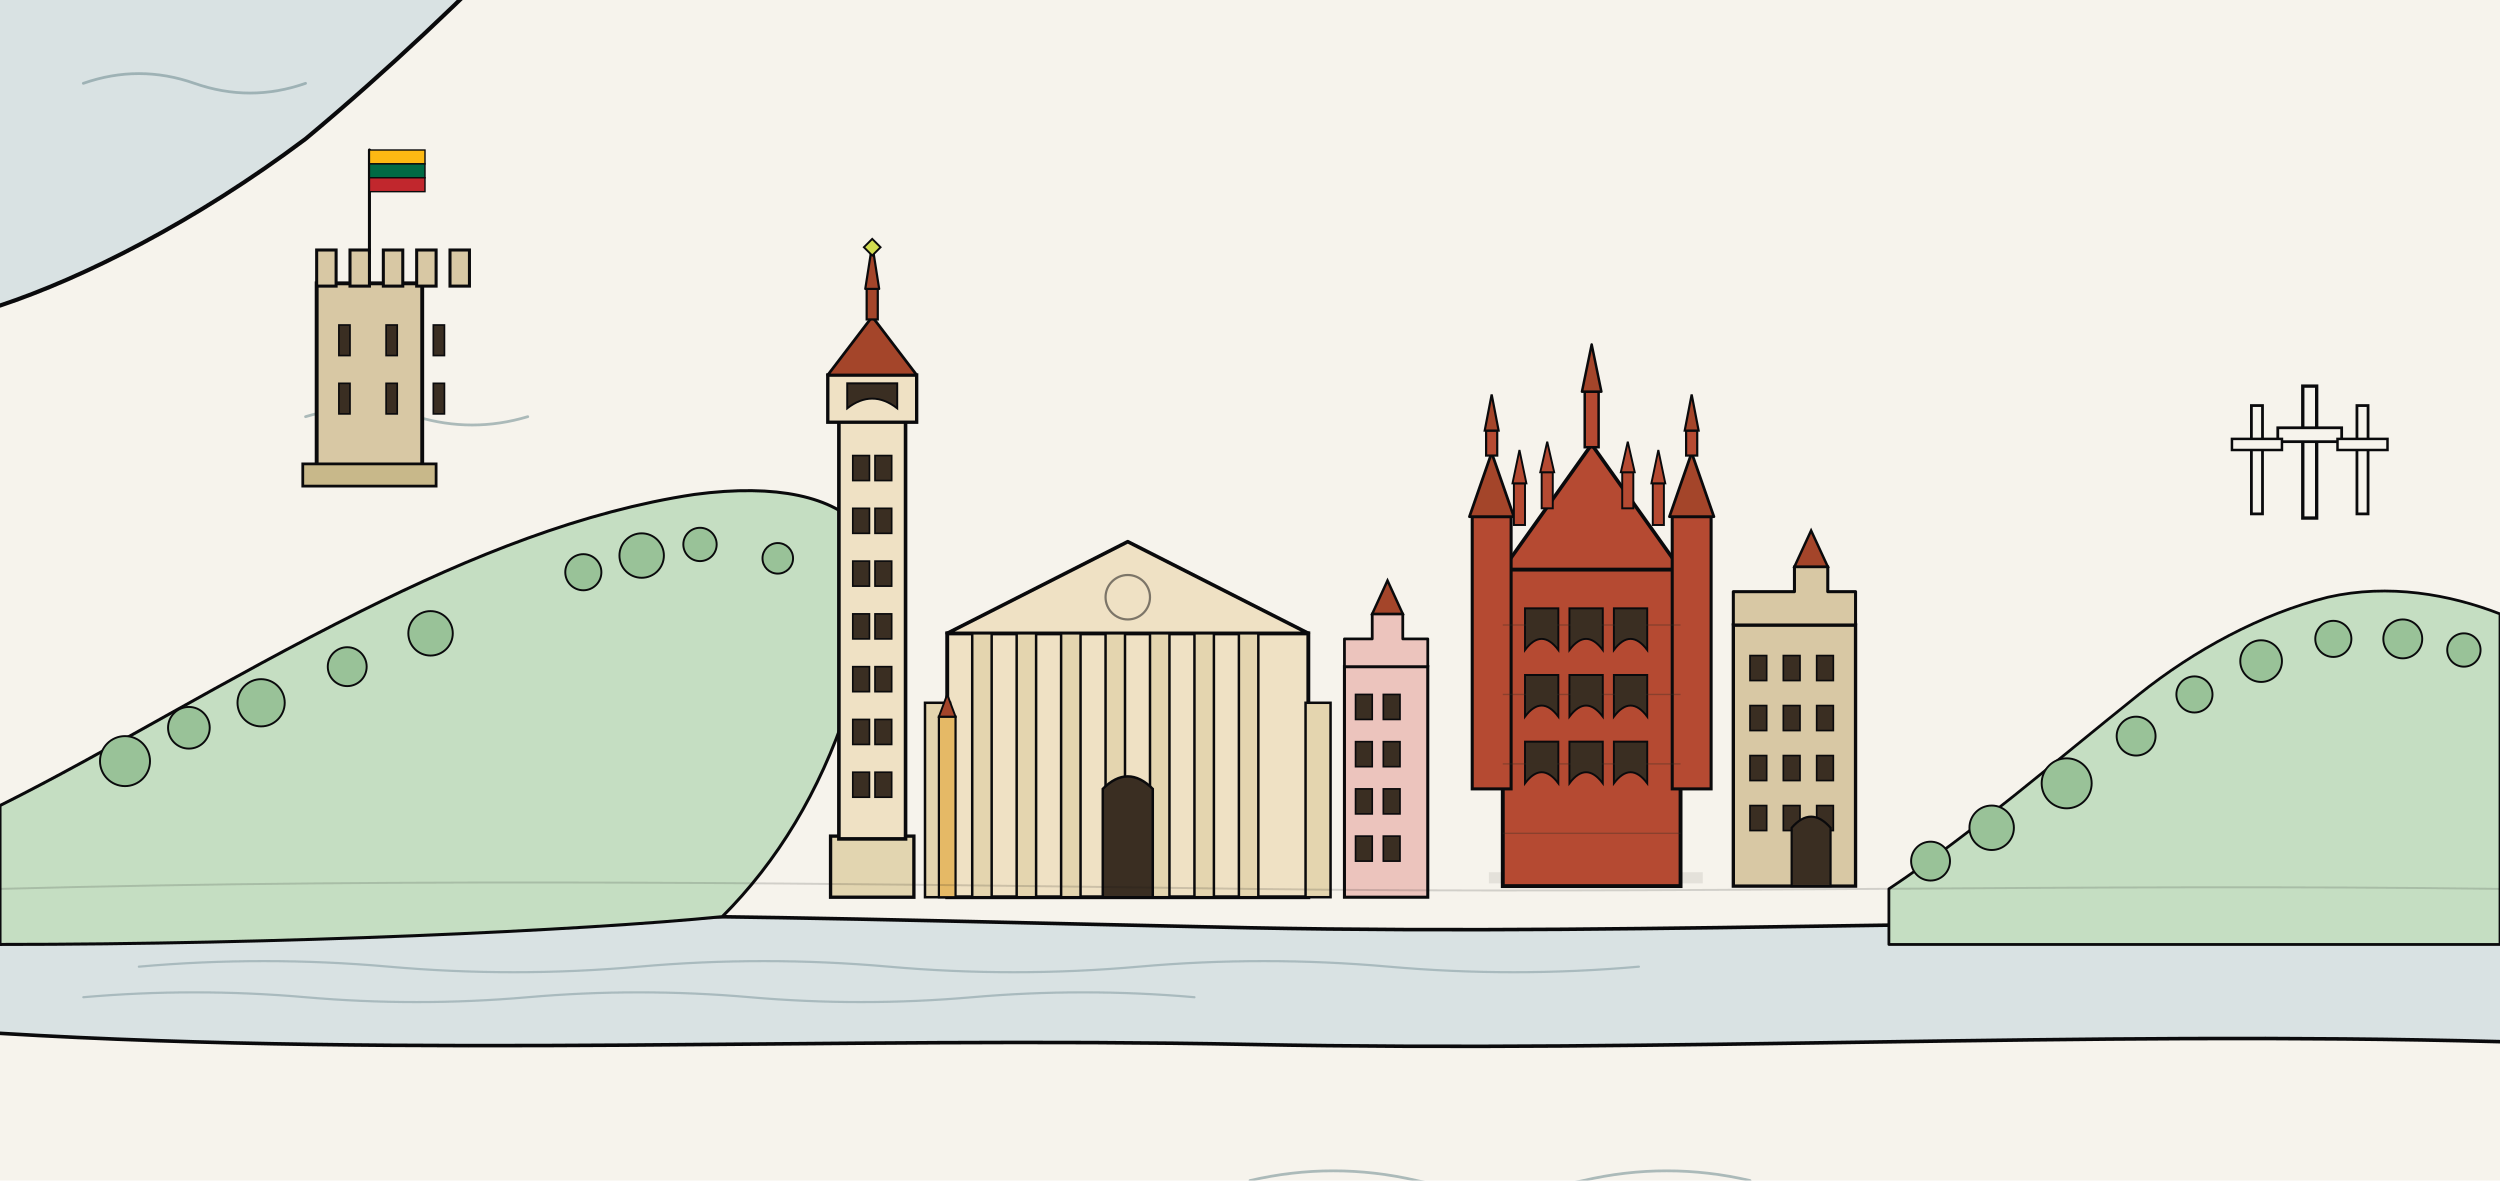
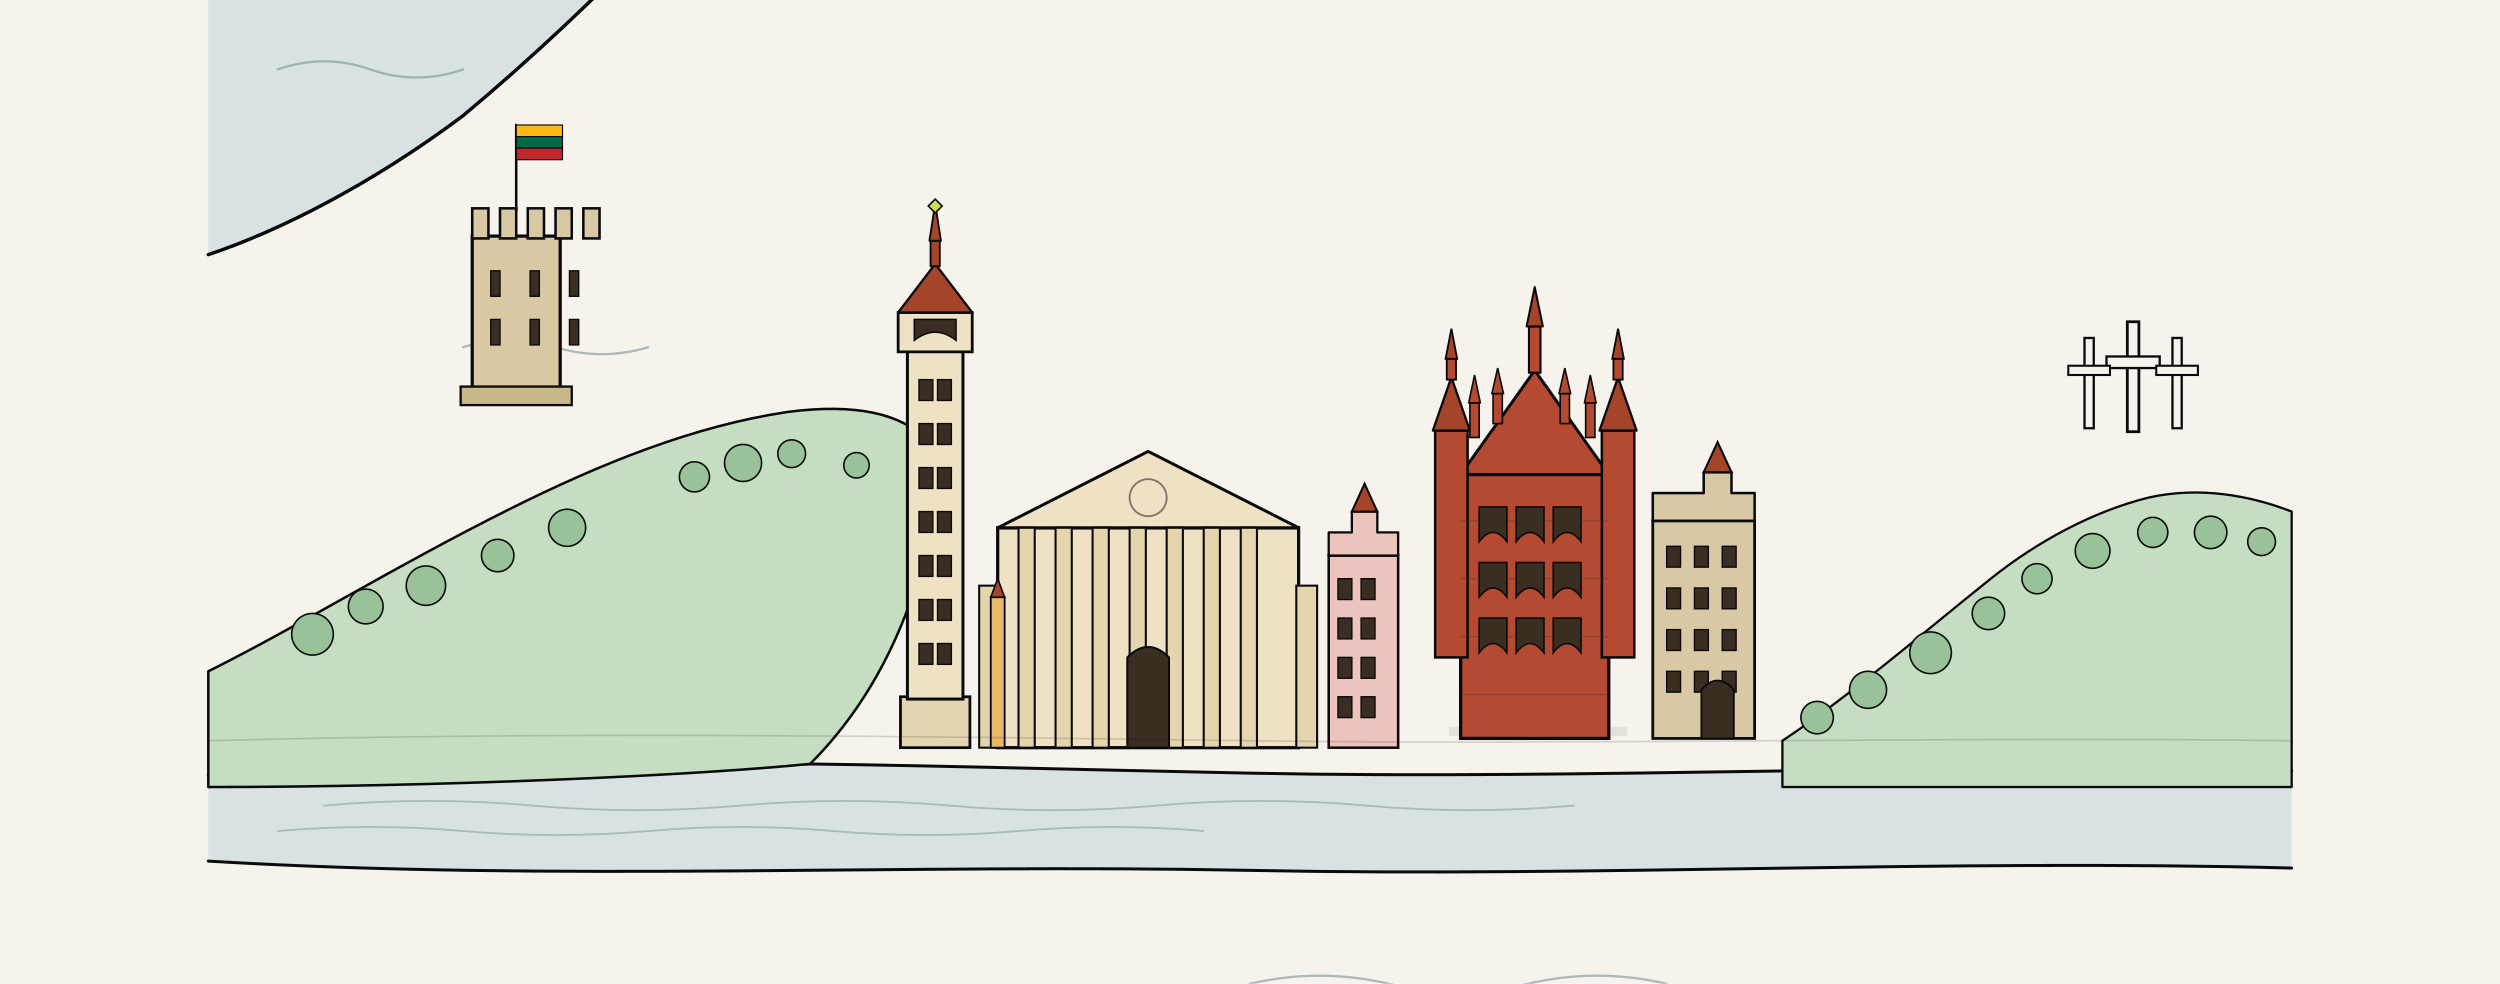
- <svg xmlns="http://www.w3.org/2000/svg" viewBox="0 200 1800 850" preserveAspectRatio="xMidYMid slice">
-   <rect width="1800" height="1200" fill="#f6f3ec" />
+ <svg xmlns="http://www.w3.org/2000/svg" viewBox="-180 200 2160 850" preserveAspectRatio="xMidYMid slice">
+   <rect x="-180" width="2160" height="1200" fill="#f6f3ec" />
  <path d="M 0 0 L 520 0 C 440 90 340 200 220 300 C 140 360 60 400 0 420 Z" fill="#d9e2e3" />
  <path d="M 1800 0 L 1800 160 C 1720 130 1660 90 1600 50 L 1600 0 Z" fill="#d9e2e3" />
  <g fill="none" stroke="#6e8a90" stroke-width="2" stroke-linecap="round" opacity="0.55">
    <path d="M 80 150 q 40 -14 80 0 t 80 0" />
    <path d="M 60 260 q 40 -14 80 0 t 80 0" />
    <path d="M 320 100 q 30 -10 60 0 t 60 0" />
    <path d="M 1520 60 q 30 -10 60 0 t 60 0" />
    <path d="M 1640 110 q 30 -10 60 0 t 60 0" />
    <path d="M 220 500 q 40 -12 80 0 t 80 0" />
    <path d="M 900 1050 q 60 -14 120 0 t 120 0 t 120 0" />
    <path d="M 400 1110 q 50 -12 100 0 t 100 0" />
    <path d="M 1400 1060 q 50 -14 100 0 t 100 0" />
  </g>
  <path d="M 0 420 C 60 400 140 360 220 300 C 340 200 440 90 520 0" fill="none" stroke="#0a0a0c" stroke-width="3" stroke-linecap="round" stroke-linejoin="round" />
  <path d="M 0 870 C 300 850 600 862 900 868 C 1200 874 1500 858 1800 866 L 1800 950 C 1500 942 1200 958 900 952 C 600 946 300 962 0 944 Z" fill="#d9e2e3" />
  <g fill="none" stroke="#6e8a90" stroke-width="1.6" stroke-linecap="round" opacity="0.45">
    <path d="M 100 896 q 90 -8 180 0 t 180 0 t 180 0 t 180 0 t 180 0 t 180 0" />
    <path d="M 60 918 q 80 -7 160 0 t 160 0 t 160 0 t 160 0 t 160 0" />
  </g>
  <path d="M 0 870 C 300 850 600 862 900 868 C 1200 874 1500 858 1800 866" fill="none" stroke="#0a0a0c" stroke-width="2.6" stroke-linecap="round" stroke-linejoin="round" />
  <path d="M 0 944 C 300 962 600 946 900 952 C 1200 958 1500 942 1800 950" fill="none" stroke="#0a0a0c" stroke-width="2.6" stroke-linecap="round" stroke-linejoin="round" />
  <path d="M 0 780 C 80 740 160 690 260 640 C 340 600 420 568 500 556 C 560 548 600 558 620 580 C 640 604 630 650 610 710 C 590 770 560 820 520 860 C 420 870 200 880 0 880 Z" fill="#c5dec2" stroke="#0a0a0c" stroke-width="2.2" stroke-linejoin="round" />
  <g fill="#99c298" stroke="#0a0a0c" stroke-width="1.4">
    <circle cx="90" cy="748" r="18" />
    <circle cx="136" cy="724" r="15" />
    <circle cx="188" cy="706" r="17" />
    <circle cx="250" cy="680" r="14" />
    <circle cx="310" cy="656" r="16" />
    <circle cx="420" cy="612" r="13" />
    <circle cx="462" cy="600" r="16" />
    <circle cx="504" cy="592" r="12" />
    <circle cx="560" cy="602" r="11" />
  </g>
  <path d="M 1360 840 C 1420 800 1480 748 1540 700 C 1580 668 1628 642 1676 630 C 1720 620 1764 628 1800 642 L 1800 880 C 1600 880 1400 880 1360 880 Z" fill="#c5dec2" stroke="#0a0a0c" stroke-width="2" stroke-linejoin="round" />
  <g fill="#99c298" stroke="#0a0a0c" stroke-width="1.4">
    <circle cx="1390" cy="820" r="14" />
    <circle cx="1434" cy="796" r="16" />
    <circle cx="1488" cy="764" r="18" />
    <circle cx="1538" cy="730" r="14" />
    <circle cx="1580" cy="700" r="13" />
    <circle cx="1628" cy="676" r="15" />
    <circle cx="1680" cy="660" r="13" />
    <circle cx="1730" cy="660" r="14" />
    <circle cx="1774" cy="668" r="12" />
  </g>
  <rect x="1658" y="478" width="10" height="95" fill="#f6f3ec" stroke="#0a0a0c" stroke-width="2.4" />
  <rect x="1640" y="508" width="46" height="10" fill="#f6f3ec" stroke="#0a0a0c" stroke-width="2" />
  <rect x="1621" y="492" width="8" height="78" fill="#f6f3ec" stroke="#0a0a0c" stroke-width="2" />
  <rect x="1607" y="516" width="36" height="8" fill="#f6f3ec" stroke="#0a0a0c" stroke-width="1.8" />
  <rect x="1697" y="492" width="8" height="78" fill="#f6f3ec" stroke="#0a0a0c" stroke-width="2" />
  <rect x="1683" y="516" width="36" height="8" fill="#f6f3ec" stroke="#0a0a0c" stroke-width="1.8" />
  <rect x="226" y="534" width="80" height="6" fill="#0a0a0c" opacity="0.08" />
  <rect x="228" y="404" width="76" height="132" fill="#d8c8a4" stroke="#0a0a0c" stroke-width="2.8" />
  <g fill="#d8c8a4" stroke="#0a0a0c" stroke-width="2.2">
    <rect x="228" y="380" width="14" height="26" />
    <rect x="252" y="380" width="14" height="26" />
    <rect x="276" y="380" width="14" height="26" />
    <rect x="300" y="380" width="14" height="26" />
    <rect x="324" y="380" width="14" height="26" />
  </g>
  <g fill="#3a2e22" stroke="#0a0a0c" stroke-width="1.2">
    <rect x="244" y="434" width="8" height="22" />
    <rect x="278" y="434" width="8" height="22" />
    <rect x="312" y="434" width="8" height="22" />
    <rect x="244" y="476" width="8" height="22" />
    <rect x="278" y="476" width="8" height="22" />
    <rect x="312" y="476" width="8" height="22" />
  </g>
  <rect x="218" y="534" width="96" height="16" fill="#c8b88a" stroke="#0a0a0c" stroke-width="2" />
  <line x1="266" y1="308" x2="266" y2="382" stroke="#0a0a0c" stroke-width="2.2" stroke-linecap="round" />
  <rect x="266" y="308" width="40" height="10" fill="#fdb913" stroke="#0a0a0c" stroke-width="1" />
  <rect x="266" y="318" width="40" height="10" fill="#006a44" stroke="#0a0a0c" stroke-width="1" />
  <rect x="266" y="328" width="40" height="10" fill="#c1272d" stroke="#0a0a0c" stroke-width="1" />
  <rect x="598" y="802" width="60" height="44" fill="#e2d5b0" stroke="#0a0a0c" stroke-width="2.4" />
  <rect x="604" y="500" width="48" height="304" fill="#efe1c4" stroke="#0a0a0c" stroke-width="2.6" />
  <rect x="596" y="470" width="64" height="34" fill="#efe1c4" stroke="#0a0a0c" stroke-width="2.4" />
  <path d="M 610 476 L 610 494 Q 628 480 646 494 L 646 476 Z" fill="#3a2e22" stroke="#0a0a0c" stroke-width="1.4" />
  <polygon points="596,470 660,470 628,428" fill="#a4452a" stroke="#0a0a0c" stroke-width="2" stroke-linejoin="round" />
  <rect x="624" y="408" width="8" height="22" fill="#a4452a" stroke="#0a0a0c" stroke-width="1.6" />
  <polygon points="623,408 633,408 628,376" fill="#a4452a" stroke="#0a0a0c" stroke-width="1.6" stroke-linejoin="round" />
  <polygon points="628,372 634,378 628,384 622,378" fill="#d2dc50" stroke="#0a0a0c" stroke-width="1.4" />
  <g fill="#3a2e22" stroke="#0a0a0c" stroke-width="1.2">
    <rect x="614" y="528" width="12" height="18" />
    <rect x="630" y="528" width="12" height="18" />
    <rect x="614" y="566" width="12" height="18" />
    <rect x="630" y="566" width="12" height="18" />
    <rect x="614" y="604" width="12" height="18" />
    <rect x="630" y="604" width="12" height="18" />
    <rect x="614" y="642" width="12" height="18" />
    <rect x="630" y="642" width="12" height="18" />
    <rect x="614" y="680" width="12" height="18" />
    <rect x="630" y="680" width="12" height="18" />
    <rect x="614" y="718" width="12" height="18" />
    <rect x="630" y="718" width="12" height="18" />
    <rect x="614" y="756" width="12" height="18" />
    <rect x="630" y="756" width="12" height="18" />
  </g>
  <rect x="680" y="838" width="264" height="8" fill="#0a0a0c" opacity="0.08" />
  <rect x="682" y="656" width="260" height="190" fill="#efe1c4" stroke="#0a0a0c" stroke-width="2.8" />
  <polygon points="682,656 942,656 812,590" fill="#efe1c4" stroke="#0a0a0c" stroke-width="2.6" stroke-linejoin="round" />
  <g fill="#e4d5af" stroke="#0a0a0c" stroke-width="1.8">
    <rect x="700" y="656" width="14" height="190" />
    <rect x="732" y="656" width="14" height="190" />
    <rect x="764" y="656" width="14" height="190" />
    <rect x="796" y="656" width="14" height="190" />
    <rect x="828" y="656" width="14" height="190" />
    <rect x="860" y="656" width="14" height="190" />
    <rect x="892" y="656" width="14" height="190" />
  </g>
  <path d="M 794 846 L 794 768 Q 812 750 830 768 L 830 846 Z" fill="#3a2e22" stroke="#0a0a0c" stroke-width="1.8" />
  <rect x="666" y="706" width="18" height="140" fill="#e4d5af" stroke="#0a0a0c" stroke-width="1.8" />
  <rect x="940" y="706" width="18" height="140" fill="#e4d5af" stroke="#0a0a0c" stroke-width="1.8" />
  <circle cx="812" cy="630" r="16" fill="none" stroke="#0a0a0c" stroke-width="1.6" opacity="0.5" />
  <rect x="1072" y="828" width="154" height="8" fill="#0a0a0c" opacity="0.08" />
  <rect x="1082" y="610" width="128" height="228" fill="#b54a32" stroke="#0a0a0c" stroke-width="2.8" />
  <polygon points="1082,610 1210,610 1146,520" fill="#b54a32" stroke="#0a0a0c" stroke-width="2.6" stroke-linejoin="round" />
  <rect x="1141" y="482" width="10" height="40" fill="#b54a32" stroke="#0a0a0c" stroke-width="1.8" />
  <polygon points="1139,482 1153,482 1146,448" fill="#a4452a" stroke="#0a0a0c" stroke-width="1.8" stroke-linejoin="round" />
  <rect x="1060" y="572" width="28" height="196" fill="#b54a32" stroke="#0a0a0c" stroke-width="2.2" />
  <polygon points="1058,572 1090,572 1074,526" fill="#a4452a" stroke="#0a0a0c" stroke-width="2" stroke-linejoin="round" />
  <rect x="1070" y="510" width="8" height="18" fill="#b54a32" stroke="#0a0a0c" stroke-width="1.6" />
  <polygon points="1069,510 1079,510 1074,484" fill="#a4452a" stroke="#0a0a0c" stroke-width="1.6" />
  <rect x="1204" y="572" width="28" height="196" fill="#b54a32" stroke="#0a0a0c" stroke-width="2.2" />
  <polygon points="1202,572 1234,572 1218,526" fill="#a4452a" stroke="#0a0a0c" stroke-width="2" stroke-linejoin="round" />
  <rect x="1214" y="510" width="8" height="18" fill="#b54a32" stroke="#0a0a0c" stroke-width="1.6" />
  <polygon points="1213,510 1223,510 1218,484" fill="#a4452a" stroke="#0a0a0c" stroke-width="1.6" />
  <g fill="#b54a32" stroke="#0a0a0c" stroke-width="1.4">
    <rect x="1090" y="548" width="8" height="30" />
    <polygon points="1089,548 1099,548 1094,524" />
    <rect x="1110" y="540" width="8" height="26" />
    <polygon points="1109,540 1119,540 1114,518" />
    <rect x="1168" y="540" width="8" height="26" />
    <polygon points="1167,540 1177,540 1172,518" />
    <rect x="1190" y="548" width="8" height="30" />
    <polygon points="1189,548 1199,548 1194,524" />
  </g>
  <g fill="#3a2e22" stroke="#0a0a0c" stroke-width="1.4">
    <path d="M 1098 638 L 1098 668 Q 1110 652 1122 668 L 1122 638 Z" />
    <path d="M 1130 638 L 1130 668 Q 1142 652 1154 668 L 1154 638 Z" />
    <path d="M 1162 638 L 1162 668 Q 1174 652 1186 668 L 1186 638 Z" />
    <path d="M 1098 686 L 1098 716 Q 1110 700 1122 716 L 1122 686 Z" />
    <path d="M 1130 686 L 1130 716 Q 1142 700 1154 716 L 1154 686 Z" />
    <path d="M 1162 686 L 1162 716 Q 1174 700 1186 716 L 1186 686 Z" />
    <path d="M 1098 734 L 1098 764 Q 1110 748 1122 764 L 1122 734 Z" />
    <path d="M 1130 734 L 1130 764 Q 1142 748 1154 764 L 1154 734 Z" />
    <path d="M 1162 734 L 1162 764 Q 1174 748 1186 764 L 1186 734 Z" />
  </g>
  <g stroke="#3a2e22" stroke-width="1" opacity="0.35">
    <line x1="1082" y1="650" x2="1210" y2="650" />
    <line x1="1082" y1="700" x2="1210" y2="700" />
    <line x1="1082" y1="750" x2="1210" y2="750" />
    <line x1="1082" y1="800" x2="1210" y2="800" />
  </g>
  <rect x="676" y="716" width="12" height="130" fill="#e5b966" stroke="#0a0a0c" stroke-width="1.6" />
  <polygon points="676,716 688,716 682,700" fill="#a4452a" stroke="#0a0a0c" stroke-width="1.4" />
  <rect x="968" y="680" width="60" height="166" fill="#ecc4bd" stroke="#0a0a0c" stroke-width="2.2" />
  <polygon points="968,680 1028,680 1028,660 1010,660 1010,642 988,642 988,660 968,660" fill="#ecc4bd" stroke="#0a0a0c" stroke-width="2" stroke-linejoin="round" />
  <polygon points="988,642 1010,642 999,618" fill="#a4452a" stroke="#0a0a0c" stroke-width="1.8" />
  <g fill="#3a2e22" stroke="#0a0a0c" stroke-width="1.2">
    <rect x="976" y="700" width="12" height="18" />
    <rect x="996" y="700" width="12" height="18" />
    <rect x="976" y="734" width="12" height="18" />
    <rect x="996" y="734" width="12" height="18" />
    <rect x="976" y="768" width="12" height="18" />
    <rect x="996" y="768" width="12" height="18" />
    <rect x="976" y="802" width="12" height="18" />
    <rect x="996" y="802" width="12" height="18" />
  </g>
  <rect x="1248" y="650" width="88" height="188" fill="#d8c8a4" stroke="#0a0a0c" stroke-width="2.4" />
  <polygon points="1248,650 1336,650 1336,626 1316,626 1316,608 1292,608 1292,626 1248,626" fill="#d8c8a4" stroke="#0a0a0c" stroke-width="2.2" stroke-linejoin="round" />
  <polygon points="1292,608 1316,608 1304,582" fill="#a4452a" stroke="#0a0a0c" stroke-width="1.8" />
  <g fill="#3a2e22" stroke="#0a0a0c" stroke-width="1.2">
    <rect x="1260" y="672" width="12" height="18" />
    <rect x="1284" y="672" width="12" height="18" />
    <rect x="1308" y="672" width="12" height="18" />
    <rect x="1260" y="708" width="12" height="18" />
    <rect x="1284" y="708" width="12" height="18" />
    <rect x="1308" y="708" width="12" height="18" />
    <rect x="1260" y="744" width="12" height="18" />
    <rect x="1284" y="744" width="12" height="18" />
    <rect x="1308" y="744" width="12" height="18" />
    <rect x="1260" y="780" width="12" height="18" />
    <rect x="1284" y="780" width="12" height="18" />
    <rect x="1308" y="780" width="12" height="18" />
  </g>
  <path d="M 1290 838 L 1290 796 Q 1304 780 1318 796 L 1318 838 Z" fill="#3a2e22" stroke="#0a0a0c" stroke-width="1.6" />
  <path d="M 0 840 C 300 832 600 836 900 840 C 1200 844 1500 836 1800 840" fill="none" stroke="#0a0a0c" stroke-width="1.4" opacity="0.16" />
</svg>
